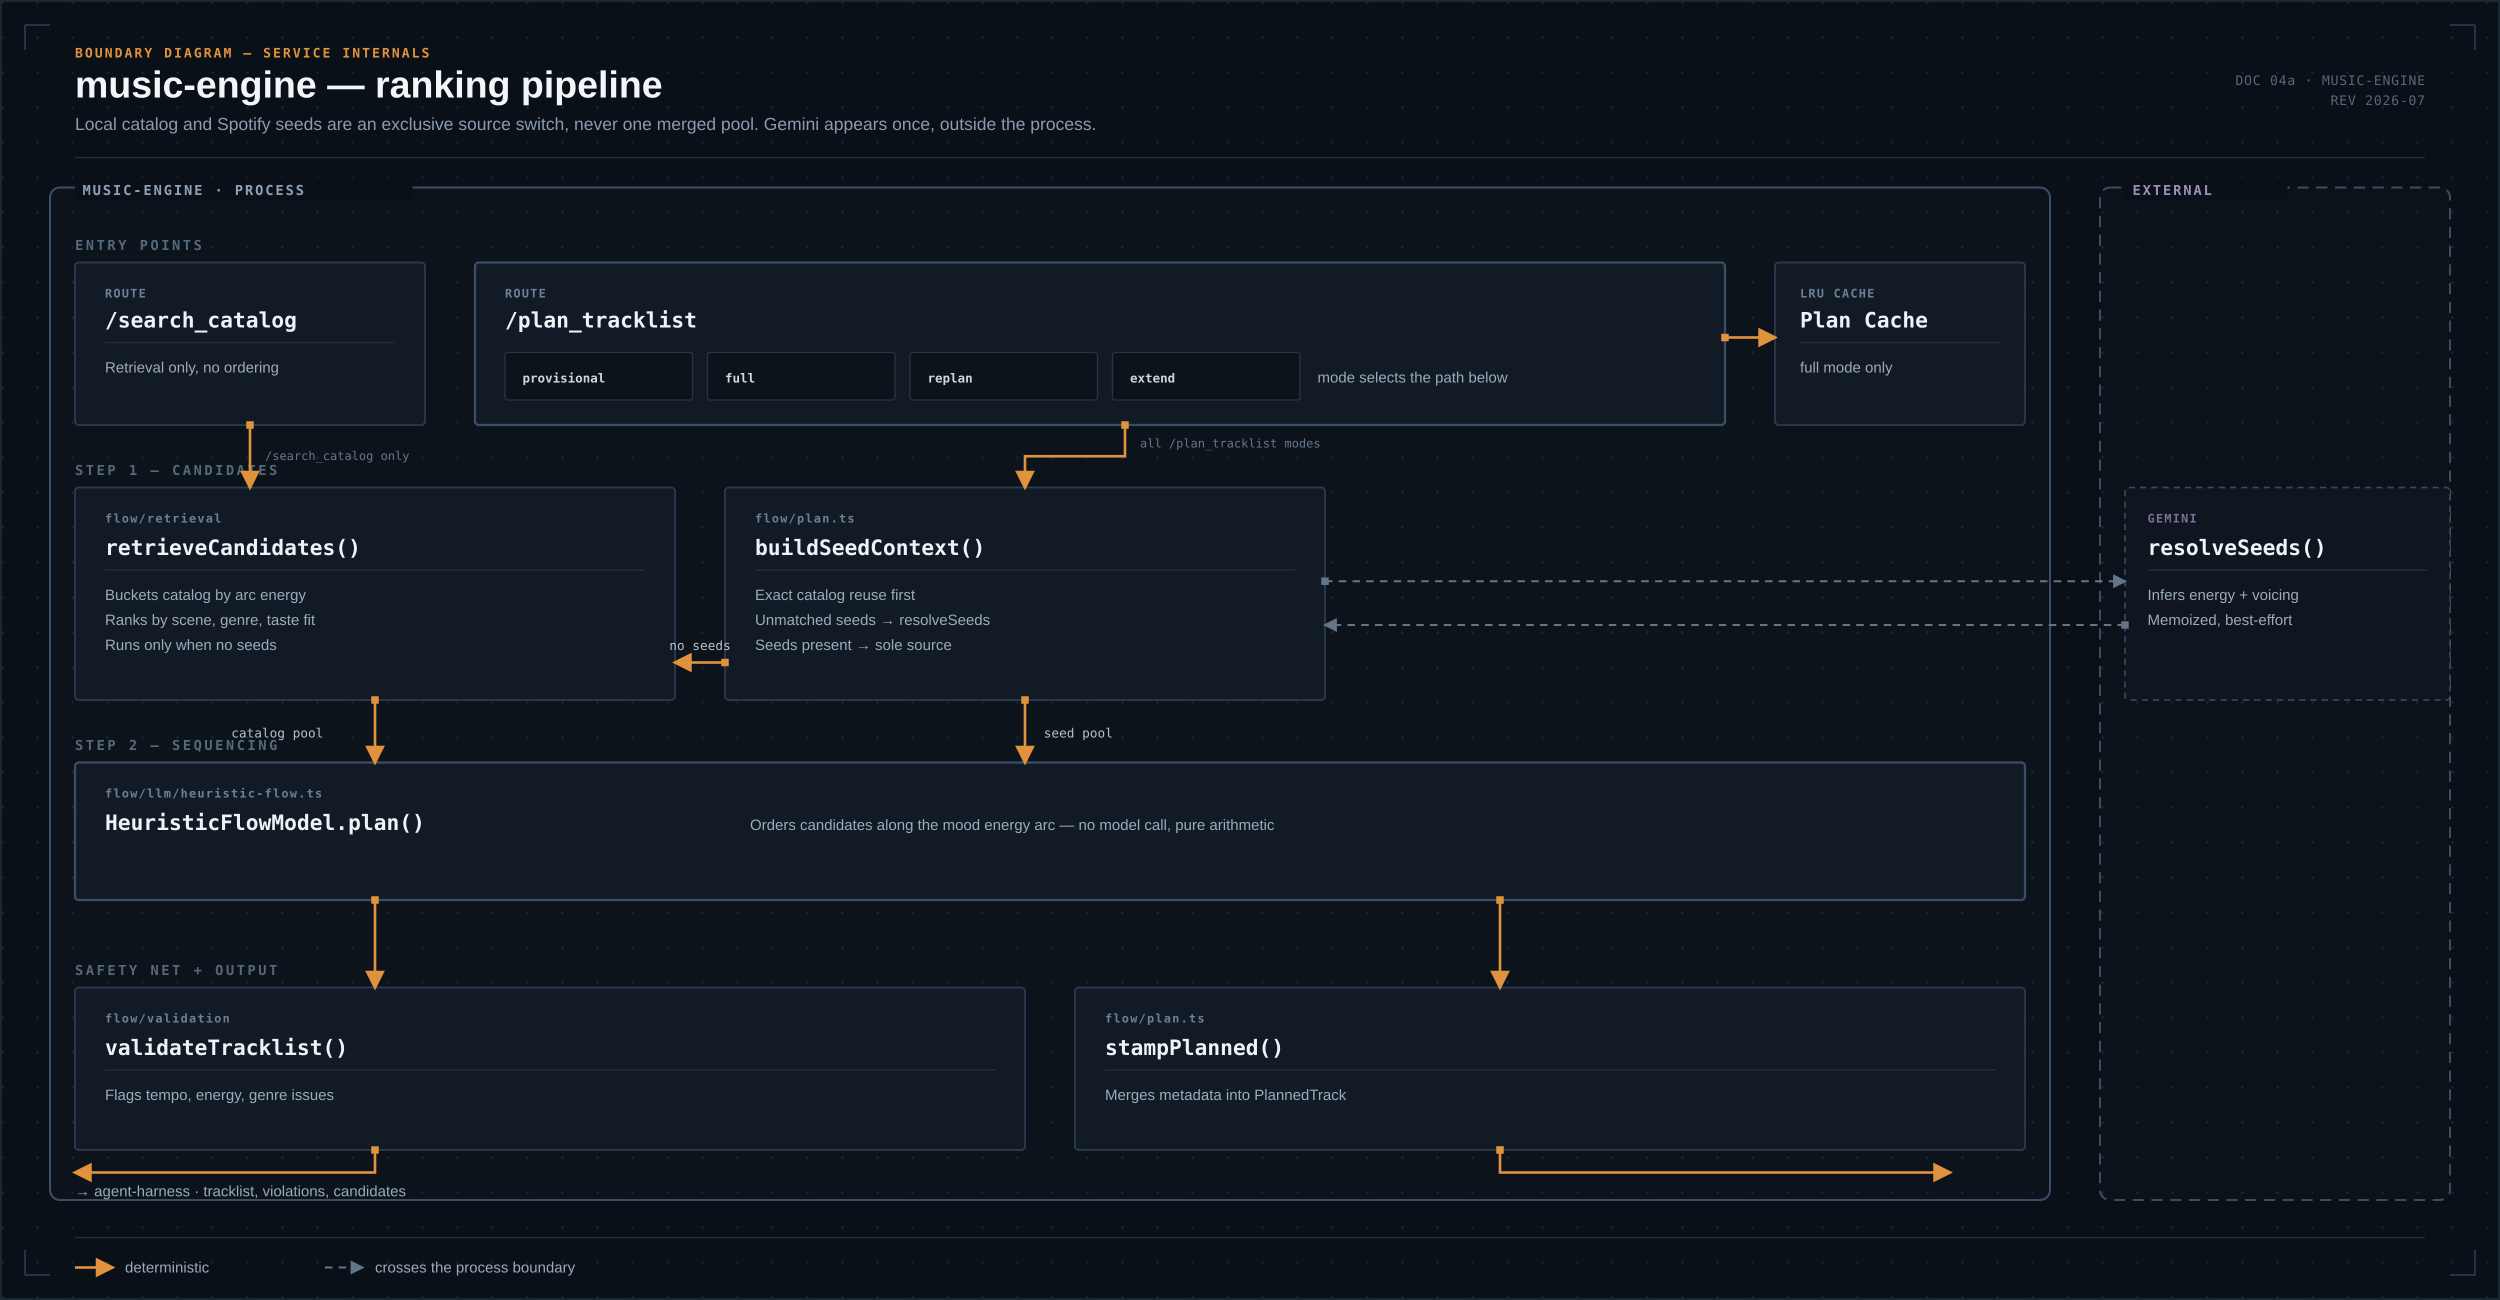
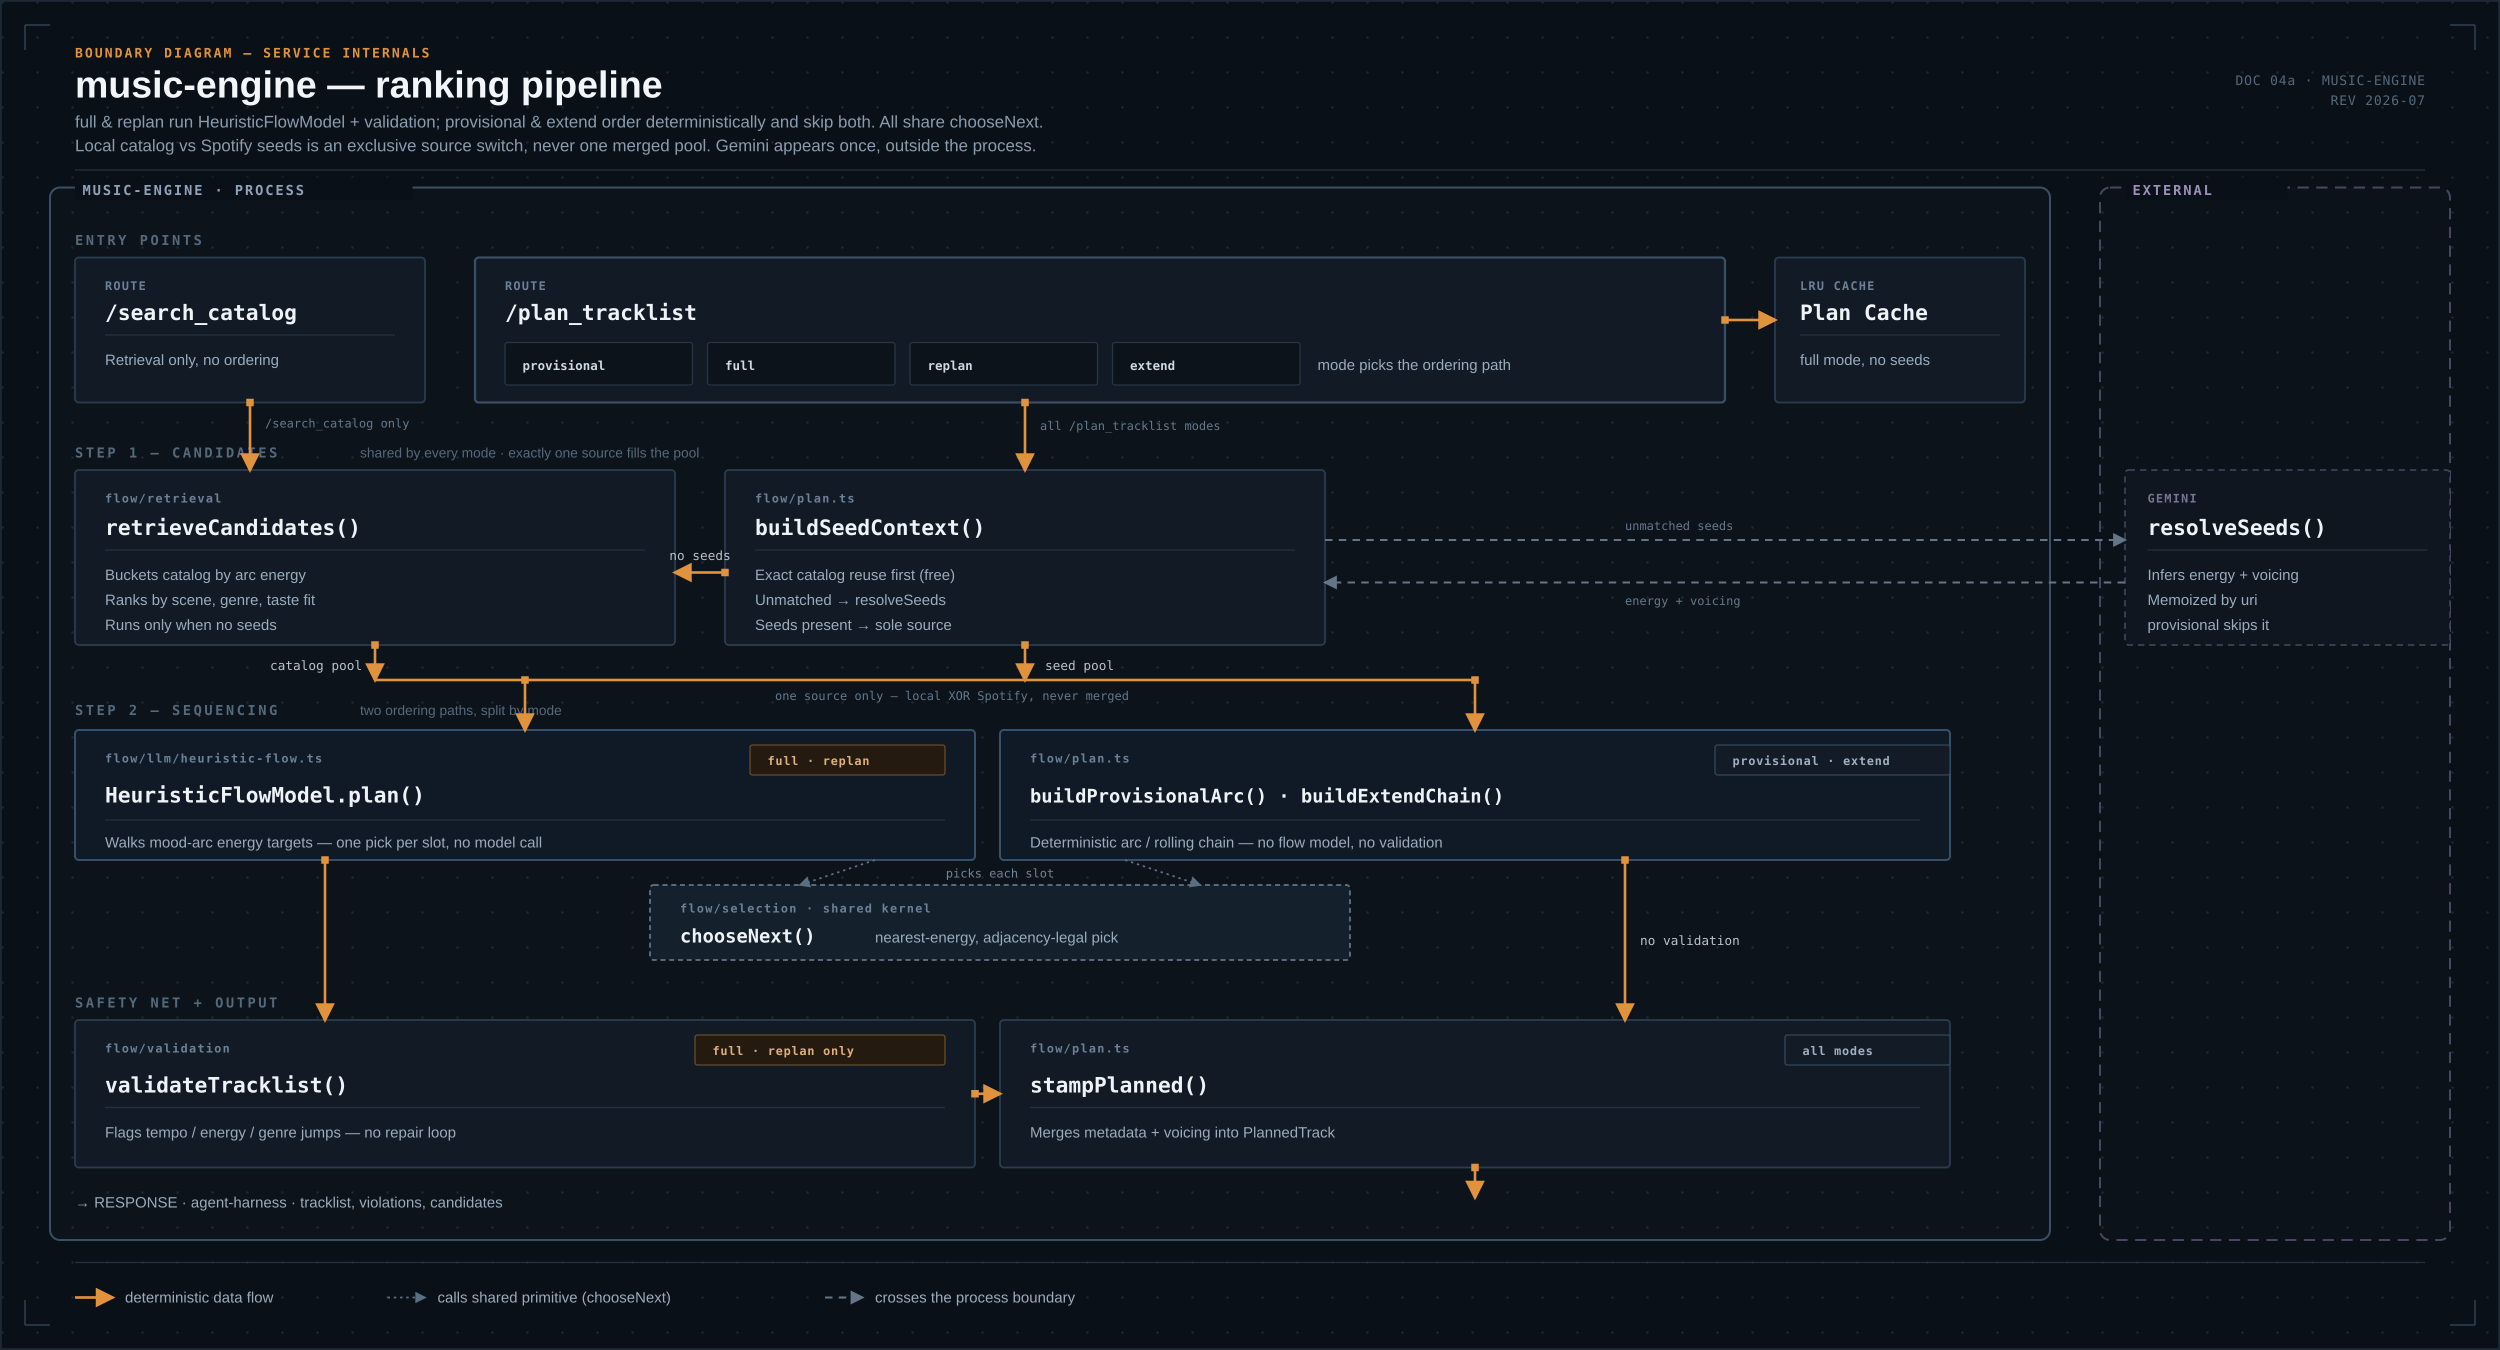
- <svg xmlns="http://www.w3.org/2000/svg" width="2000" height="1040" viewBox="0 0 2000 1040" role="img" aria-labelledby="title desc">
+ <svg xmlns="http://www.w3.org/2000/svg" width="2000" height="1080" viewBox="0 0 2000 1080" role="img" aria-labelledby="title desc">
  <defs>
    <pattern id="dotgrid" width="28" height="28" patternUnits="userSpaceOnUse">
      <circle cx="2" cy="2" r="1" fill="#1c2833" />
    </pattern>
    <marker id="arrow-amber" viewBox="0 0 10 10" refX="8.5" refY="5" markerWidth="7.5" markerHeight="7.5" orient="auto">
      <path d="M0,0 L10,5 L0,10 z" fill="#e0923c" />
    </marker>
    <marker id="arrow-slate" viewBox="0 0 10 10" refX="8.5" refY="5" markerWidth="7" markerHeight="7" orient="auto">
      <path d="M0,0 L10,5 L0,10 z" fill="#647588" />
    </marker>
+     <marker id="arrow-call" viewBox="0 0 10 10" refX="8.5" refY="5" markerWidth="6.5" markerHeight="6.5" orient="auto">
+       <path d="M0,0 L10,5 L0,10 z" fill="#5b6f83" />
+     </marker>
    <style>
      .eyebrow    { font: 700 10.5px "Menlo", monospace; fill: #e0923c; letter-spacing: 1.6px; }
      .doc-title  { font: 700 30px "Helvetica Neue", Arial, sans-serif; fill: #f2f6f9; }
-       .doc-sub    { font: 400 14px "Helvetica Neue", Arial, sans-serif; fill: #8a9db0; }
+       .doc-sub    { font: 400 13.5px "Helvetica Neue", Arial, sans-serif; fill: #8a9db0; }
      .rev        { font: 500 10.5px "Menlo", monospace; fill: #55697c; letter-spacing: 0.6px; }
      .row-label  { font: 700 11px "Menlo", monospace; fill: #55697c; letter-spacing: 2px; }
+       .row-note   { font: 400 11px "Helvetica Neue", Arial, sans-serif; fill: #55697c; }
      .box-cat    { font: 700 9.5px "Menlo", monospace; fill: #6c8098; letter-spacing: 1px; }
      .box-cat-ext{ font: 700 9.5px "Menlo", monospace; fill: #7a7196; letter-spacing: 1px; }
      .box-name   { font: 700 17px "Menlo", monospace; fill: #eef3f7; }
+       .box-name-sm{ font: 700 15px "Menlo", monospace; fill: #eef3f7; }
      .box-detail { font: 400 12px "Helvetica Neue", Arial, sans-serif; fill: #9aacbd; }
      .chip-label { font: 700 10px "Menlo", monospace; fill: #cdd9e3; }
+       .tag-label  { font: 700 9.5px "Menlo", monospace; fill: #e0b07c; letter-spacing: 0.6px; }
+       .tag-label-2{ font: 700 9.5px "Menlo", monospace; fill: #9fb0c2; letter-spacing: 0.6px; }
      .edge-label { font: 500 10.2px "Menlo", monospace; fill: #b7c3ce; }
      .edge-label-dim { font: 500 9.6px "Menlo", monospace; fill: #64788c; }
+       .edge-label-call{ font: 500 9.6px "Menlo", monospace; fill: #718495; }
      .panel      { fill: #121b25; stroke: #2b3d50; stroke-width: 1.4; }
      .panel-hub  { fill: #121b25; stroke: #3a4f66; stroke-width: 1.8; }
+       .panel-lane { fill: #101a26; stroke: #35506a; stroke-width: 1.6; }
+       .panel-kernel { fill: #14202b; stroke: #5b6f83; stroke-width: 1.5; stroke-dasharray: 4 3; }
      .panel-ext  { fill: #0f1620; stroke: #3c4a5c; stroke-width: 1.3; stroke-dasharray: 5 4; }
      .boundary     { fill: rgba(120,150,180,0.02); stroke: #3a4f66; stroke-width: 1.6; }
      .boundary-ext { fill: rgba(140,120,170,0.02); stroke: #4a4560; stroke-width: 1.6; stroke-dasharray: 9 6; }
      .b-label-bg { fill: #0a1017; }
      .b-label    { font: 700 11px "Menlo", monospace; fill: #8fa3b8; letter-spacing: 1.5px; }
      .b-label-ext{ font: 700 11px "Menlo", monospace; fill: #9c8fb8; letter-spacing: 1.5px; }
      .chip       { fill: #0c131b; stroke: #263646; stroke-width: 1; }
+       .tag-a      { fill: #241a10; stroke: #6b4d29; stroke-width: 1; }
+       .tag-b      { fill: #131c26; stroke: #33485c; stroke-width: 1; }
      .divider    { stroke: #223140; stroke-width: 1; }
+       .rail       { fill: none; stroke: #e0923c; stroke-width: 2.1; }
      .line-amber { fill: none; stroke: #e0923c; stroke-width: 2.1; marker-end: url(#arrow-amber); }
      .line-slate { fill: none; stroke: #647588; stroke-width: 1.6; stroke-dasharray: 6 5; marker-end: url(#arrow-slate); }
+       .line-call  { fill: none; stroke: #5b6f83; stroke-width: 1.4; stroke-dasharray: 2 3; marker-end: url(#arrow-call); }
      .port-amber { fill: #e0923c; }
-       .port-slate { fill: #647588; }
    </style>
  </defs>
-   <rect x="0" y="0" width="2000" height="1040" fill="#0a1017" />
-   <rect x="0" y="0" width="2000" height="1040" fill="url(#dotgrid)" />
-   <rect x="0.75" y="0.75" width="1998.5" height="1038.5" fill="none" stroke="#1c2833" stroke-width="1.5" />
+   <rect x="0" y="0" width="2000" height="1080" fill="#0a1017" />
+   <rect x="0" y="0" width="2000" height="1080" fill="url(#dotgrid)" />
+   <rect x="0.75" y="0.75" width="1998.5" height="1078.5" fill="none" stroke="#1c2833" stroke-width="1.5" />
  <path d="M20,20 L20,40 M20,20 L40,20" stroke="#2b3d50" stroke-width="1.3" fill="none" />
  <path d="M1980,20 L1980,40 M1980,20 L1960,20" stroke="#2b3d50" stroke-width="1.3" fill="none" />
-   <path d="M20,1020 L20,1000 M20,1020 L40,1020" stroke="#2b3d50" stroke-width="1.3" fill="none" />
-   <path d="M1980,1020 L1980,1000 M1980,1020 L1960,1020" stroke="#2b3d50" stroke-width="1.3" fill="none" />
+   <path d="M20,1060 L20,1040 M20,1060 L40,1060" stroke="#2b3d50" stroke-width="1.3" fill="none" />
+   <path d="M1980,1060 L1980,1040 M1980,1060 L1960,1060" stroke="#2b3d50" stroke-width="1.3" fill="none" />
  <text class="eyebrow" x="60" y="46">BOUNDARY DIAGRAM — SERVICE INTERNALS</text>
  <text class="doc-title" x="60" y="78">music-engine — ranking pipeline</text>
-   <text class="doc-sub" x="60" y="104">Local catalog and Spotify seeds are an exclusive source switch, never one merged pool. Gemini appears once, outside the process.</text>
+   <text class="doc-sub" x="60" y="102">full &amp; replan run HeuristicFlowModel + validation; provisional &amp; extend order deterministically and skip both. All share chooseNext.</text>
+   <text class="doc-sub" x="60" y="121">Local catalog vs Spotify seeds is an exclusive source switch, never one merged pool. Gemini appears once, outside the process.</text>
  <text class="rev" x="1940" y="68" text-anchor="end">DOC 04a · MUSIC-ENGINE</text>
  <text class="rev" x="1940" y="84" text-anchor="end">REV 2026-07</text>
-   <line class="divider" x1="60" y1="126" x2="1940" y2="126" />
-   <rect class="boundary" x="40" y="150" width="1600" height="810" rx="8" />
+   <line class="divider" x1="60" y1="136" x2="1940" y2="136" />
+   <rect class="boundary" x="40" y="150" width="1600" height="842" rx="8" />
  <rect class="b-label-bg" x="60" y="142" width="270" height="18" />
  <text class="b-label" x="66" y="156">MUSIC-ENGINE · PROCESS</text>
-   <rect class="boundary-ext" x="1680" y="150" width="280" height="810" rx="8" />
+   <rect class="boundary-ext" x="1680" y="150" width="280" height="842" rx="8" />
  <rect class="b-label-bg" x="1700" y="142" width="130" height="18" />
  <text class="b-label-ext" x="1706" y="156">EXTERNAL</text>
-   <text class="row-label" x="60" y="200">ENTRY POINTS</text>
-   <rect class="panel" x="60" y="210" width="280" height="130" rx="3" />
-   <text class="box-cat" x="84" y="238">ROUTE</text>
-   <text class="box-name" x="84" y="262">/search_catalog</text>
-   <line class="divider" x1="84" y1="274" x2="316" y2="274" />
-   <text class="box-detail" x="84" y="298">Retrieval only, no ordering</text>
-   <rect class="panel-hub" x="380" y="210" width="1000" height="130" rx="3" />
-   <text class="box-cat" x="404" y="238">ROUTE</text>
-   <text class="box-name" x="404" y="262">/plan_tracklist</text>
+   <text class="row-label" x="60" y="196">ENTRY POINTS</text>
+   <rect class="panel" x="60" y="206" width="280" height="116" rx="3" />
+   <text class="box-cat" x="84" y="232">ROUTE</text>
+   <text class="box-name" x="84" y="256">/search_catalog</text>
+   <line class="divider" x1="84" y1="268" x2="316" y2="268" />
+   <text class="box-detail" x="84" y="292">Retrieval only, no ordering</text>
+   <rect class="panel-hub" x="380" y="206" width="1000" height="116" rx="3" />
+   <text class="box-cat" x="404" y="232">ROUTE</text>
+   <text class="box-name" x="404" y="256">/plan_tracklist</text>
  <g>
-     <rect class="chip" x="404" y="282" width="150" height="38" rx="2" />
-     <text class="chip-label" x="418" y="306">provisional</text>
-     <rect class="chip" x="566" y="282" width="150" height="38" rx="2" />
-     <text class="chip-label" x="580" y="306">full</text>
-     <rect class="chip" x="728" y="282" width="150" height="38" rx="2" />
-     <text class="chip-label" x="742" y="306">replan</text>
-     <rect class="chip" x="890" y="282" width="150" height="38" rx="2" />
-     <text class="chip-label" x="904" y="306">extend</text>
+     <rect class="chip" x="404" y="274" width="150" height="34" rx="2" />
+     <text class="chip-label" x="418" y="296">provisional</text>
+     <rect class="chip" x="566" y="274" width="150" height="34" rx="2" />
+     <text class="chip-label" x="580" y="296">full</text>
+     <rect class="chip" x="728" y="274" width="150" height="34" rx="2" />
+     <text class="chip-label" x="742" y="296">replan</text>
+     <rect class="chip" x="890" y="274" width="150" height="34" rx="2" />
+     <text class="chip-label" x="904" y="296">extend</text>
  </g>
-   <text class="box-detail" x="1054" y="306">mode selects the path below</text>
-   <rect class="panel" x="1420" y="210" width="200" height="130" rx="3" />
-   <text class="box-cat" x="1440" y="238">LRU CACHE</text>
-   <text class="box-name" x="1440" y="262">Plan Cache</text>
-   <line class="divider" x1="1440" y1="274" x2="1600" y2="274" />
-   <text class="box-detail" x="1440" y="298">full mode only</text>
-   <text class="row-label" x="60" y="380">STEP 1 — CANDIDATES</text>
-   <rect class="panel" x="60" y="390" width="480" height="170" rx="3" />
-   <text class="box-cat" x="84" y="418">flow/retrieval</text>
-   <text class="box-name" x="84" y="444">retrieveCandidates()</text>
-   <line class="divider" x1="84" y1="456" x2="516" y2="456" />
-   <text class="box-detail" x="84" y="480">Buckets catalog by arc energy</text>
-   <text class="box-detail" x="84" y="500">Ranks by scene, genre, taste fit</text>
-   <text class="box-detail" x="84" y="520">Runs only when no seeds</text>
-   <rect class="panel" x="580" y="390" width="480" height="170" rx="3" />
-   <text class="box-cat" x="604" y="418">flow/plan.ts</text>
-   <text class="box-name" x="604" y="444">buildSeedContext()</text>
-   <line class="divider" x1="604" y1="456" x2="1036" y2="456" />
-   <text class="box-detail" x="604" y="480">Exact catalog reuse first</text>
-   <text class="box-detail" x="604" y="500">Unmatched seeds → resolveSeeds</text>
-   <text class="box-detail" x="604" y="520">Seeds present → sole source</text>
-   <rect class="panel-ext" x="1700" y="390" width="260" height="170" rx="3" />
-   <text class="box-cat-ext" x="1718" y="418">GEMINI</text>
-   <text class="box-name" x="1718" y="444">resolveSeeds()</text>
-   <line class="divider" x1="1718" y1="456" x2="1942" y2="456" />
-   <text class="box-detail" x="1718" y="480">Infers energy + voicing</text>
-   <text class="box-detail" x="1718" y="500">Memoized, best-effort</text>
-   <text class="row-label" x="60" y="600">STEP 2 — SEQUENCING</text>
-   <rect class="panel-hub" x="60" y="610" width="1560" height="110" rx="3" />
-   <text class="box-cat" x="84" y="638">flow/llm/heuristic-flow.ts</text>
-   <text class="box-name" x="84" y="664">HeuristicFlowModel.plan()</text>
-   <text class="box-detail" x="600" y="664">Orders candidates along the mood energy arc — no model call, pure arithmetic</text>
-   <text class="row-label" x="60" y="780">SAFETY NET + OUTPUT</text>
-   <rect class="panel" x="60" y="790" width="760" height="130" rx="3" />
-   <text class="box-cat" x="84" y="818">flow/validation</text>
-   <text class="box-name" x="84" y="844">validateTracklist()</text>
-   <line class="divider" x1="84" y1="856" x2="796" y2="856" />
-   <text class="box-detail" x="84" y="880">Flags tempo, energy, genre issues</text>
-   <rect class="panel" x="860" y="790" width="760" height="130" rx="3" />
-   <text class="box-cat" x="884" y="818">flow/plan.ts</text>
-   <text class="box-name" x="884" y="844">stampPlanned()</text>
-   <line class="divider" x1="884" y1="856" x2="1596" y2="856" />
-   <text class="box-detail" x="884" y="880">Merges metadata into PlannedTrack</text>
-   <text class="box-detail" x="60" y="957">→ agent-harness · tracklist, violations, candidates</text>
-   <path class="line-amber" d="M200,340 L200,390" />
-   <rect class="port-amber" x="197" y="337" width="6" height="6" />
-   <text class="edge-label-dim" x="212" y="368">/search_catalog only</text>
-   <path class="line-amber" d="M900,340 V365 H820 V390" />
-   <rect class="port-amber" x="897" y="337" width="6" height="6" />
-   <text class="edge-label-dim" x="912" y="358">all /plan_tracklist modes</text>
-   <path class="line-slate" d="M1060,465 L1700,465" />
-   <rect class="port-slate" x="1057" y="462" width="6" height="6" />
-   <path class="line-slate" d="M1700,500 L1060,500" />
-   <rect class="port-slate" x="1697" y="497" width="6" height="6" />
-   <path class="line-amber" d="M580,530 L540,530" />
-   <text class="edge-label" x="560" y="520" text-anchor="middle">no seeds</text>
-   <rect class="port-amber" x="577" y="527" width="6" height="6" />
-   <path class="line-amber" d="M300,560 L300,610" />
-   <text class="edge-label" x="185" y="590">catalog pool</text>
-   <rect class="port-amber" x="297" y="557" width="6" height="6" />
-   <path class="line-amber" d="M820,560 L820,610" />
-   <text class="edge-label" x="835" y="590">seed pool</text>
-   <rect class="port-amber" x="817" y="557" width="6" height="6" />
-   <path class="line-amber" d="M300,720 L300,790" />
-   <rect class="port-amber" x="297" y="717" width="6" height="6" />
-   <path class="line-amber" d="M1200,720 L1200,790" />
-   <rect class="port-amber" x="1197" y="717" width="6" height="6" />
-   <path class="line-amber" d="M300,920 V938 H60" />
-   <rect class="port-amber" x="297" y="917" width="6" height="6" />
-   <path class="line-amber" d="M1200,920 V938 H1560" />
-   <rect class="port-amber" x="1197" y="917" width="6" height="6" />
-   <path class="line-amber" d="M1380,270 L1420,270" />
-   <rect class="port-amber" x="1377" y="267" width="6" height="6" />
-   <line class="divider" x1="60" y1="990" x2="1940" y2="990" />
-   <g transform="translate(60,1014)">
+   <text class="box-detail" x="1054" y="296">mode picks the ordering path</text>
+   <rect class="panel" x="1420" y="206" width="200" height="116" rx="3" />
+   <text class="box-cat" x="1440" y="232">LRU CACHE</text>
+   <text class="box-name" x="1440" y="256">Plan Cache</text>
+   <line class="divider" x1="1440" y1="268" x2="1600" y2="268" />
+   <text class="box-detail" x="1440" y="292">full mode, no seeds</text>
+   <text class="row-label" x="60" y="366">STEP 1 — CANDIDATES</text>
+   <text class="row-note" x="288" y="366">shared by every mode · exactly one source fills the pool</text>
+   <rect class="panel" x="60" y="376" width="480" height="140" rx="3" />
+   <text class="box-cat" x="84" y="402">flow/retrieval</text>
+   <text class="box-name" x="84" y="428">retrieveCandidates()</text>
+   <line class="divider" x1="84" y1="440" x2="516" y2="440" />
+   <text class="box-detail" x="84" y="464">Buckets catalog by arc energy</text>
+   <text class="box-detail" x="84" y="484">Ranks by scene, genre, taste fit</text>
+   <text class="box-detail" x="84" y="504">Runs only when no seeds</text>
+   <rect class="panel" x="580" y="376" width="480" height="140" rx="3" />
+   <text class="box-cat" x="604" y="402">flow/plan.ts</text>
+   <text class="box-name" x="604" y="428">buildSeedContext()</text>
+   <line class="divider" x1="604" y1="440" x2="1036" y2="440" />
+   <text class="box-detail" x="604" y="464">Exact catalog reuse first (free)</text>
+   <text class="box-detail" x="604" y="484">Unmatched → resolveSeeds</text>
+   <text class="box-detail" x="604" y="504">Seeds present → sole source</text>
+   <rect class="panel-ext" x="1700" y="376" width="260" height="140" rx="3" />
+   <text class="box-cat-ext" x="1718" y="402">GEMINI</text>
+   <text class="box-name" x="1718" y="428">resolveSeeds()</text>
+   <line class="divider" x1="1718" y1="440" x2="1942" y2="440" />
+   <text class="box-detail" x="1718" y="464">Infers energy + voicing</text>
+   <text class="box-detail" x="1718" y="484">Memoized by uri</text>
+   <text class="box-detail" x="1718" y="504">provisional skips it</text>
+   <text class="row-label" x="60" y="572">STEP 2 — SEQUENCING</text>
+   <text class="row-note" x="288" y="572">two ordering paths, split by mode</text>
+   <rect class="panel-lane" x="60" y="584" width="720" height="104" rx="3" />
+   <text class="box-cat" x="84" y="610">flow/llm/heuristic-flow.ts</text>
+   <rect class="tag-a" x="600" y="596" width="156" height="24" rx="2" />
+   <text class="tag-label" x="614" y="612">full · replan</text>
+   <text class="box-name" x="84" y="642">HeuristicFlowModel.plan()</text>
+   <line class="divider" x1="84" y1="656" x2="756" y2="656" />
+   <text class="box-detail" x="84" y="678">Walks mood-arc energy targets — one pick per slot, no model call</text>
+   <rect class="panel-lane" x="800" y="584" width="760" height="104" rx="3" />
+   <text class="box-cat" x="824" y="610">flow/plan.ts</text>
+   <rect class="tag-b" x="1372" y="596" width="188" height="24" rx="2" />
+   <text class="tag-label-2" x="1386" y="612">provisional · extend</text>
+   <text class="box-name-sm" x="824" y="642">buildProvisionalArc() · buildExtendChain()</text>
+   <line class="divider" x1="824" y1="656" x2="1536" y2="656" />
+   <text class="box-detail" x="824" y="678">Deterministic arc / rolling chain — no flow model, no validation</text>
+   <rect class="panel-kernel" x="520" y="708" width="560" height="60" rx="3" />
+   <text class="box-cat" x="544" y="730">flow/selection · shared kernel</text>
+   <text class="box-name-sm" x="544" y="754">chooseNext()</text>
+   <text class="box-detail" x="700" y="754">nearest-energy, adjacency-legal pick</text>
+   <text class="row-label" x="60" y="806">SAFETY NET + OUTPUT</text>
+   <rect class="panel" x="60" y="816" width="720" height="118" rx="3" />
+   <text class="box-cat" x="84" y="842">flow/validation</text>
+   <rect class="tag-a" x="556" y="828" width="200" height="24" rx="2" />
+   <text class="tag-label" x="570" y="844">full · replan only</text>
+   <text class="box-name" x="84" y="874">validateTracklist()</text>
+   <line class="divider" x1="84" y1="886" x2="756" y2="886" />
+   <text class="box-detail" x="84" y="910">Flags tempo / energy / genre jumps — no repair loop</text>
+   <rect class="panel" x="800" y="816" width="760" height="118" rx="3" />
+   <text class="box-cat" x="824" y="842">flow/plan.ts</text>
+   <rect class="tag-b" x="1428" y="828" width="132" height="24" rx="2" />
+   <text class="tag-label-2" x="1442" y="844">all modes</text>
+   <text class="box-name" x="824" y="874">stampPlanned()</text>
+   <line class="divider" x1="824" y1="886" x2="1536" y2="886" />
+   <text class="box-detail" x="824" y="910">Merges metadata + voicing into PlannedTrack</text>
+   <text class="box-detail" x="60" y="966">→ RESPONSE · agent-harness · tracklist, violations, candidates</text>
+   <path class="line-amber" d="M200,322 L200,376" />
+   <rect class="port-amber" x="197" y="319" width="6" height="6" />
+   <text class="edge-label-dim" x="212" y="342">/search_catalog only</text>
+   <path class="line-amber" d="M820,322 L820,376" />
+   <rect class="port-amber" x="817" y="319" width="6" height="6" />
+   <text class="edge-label-dim" x="832" y="344">all /plan_tracklist modes</text>
+   <path class="line-amber" d="M580,458 L540,458" />
+   <text class="edge-label" x="560" y="448" text-anchor="middle">no seeds</text>
+   <rect class="port-amber" x="577" y="455" width="6" height="6" />
+   <path class="line-amber" d="M1380,256 L1420,256" />
+   <rect class="port-amber" x="1377" y="253" width="6" height="6" />
+   <path class="line-slate" d="M1060,432 L1700,432" />
+   <text class="edge-label-dim" x="1300" y="424">unmatched seeds</text>
+   <path class="line-slate" d="M1700,466 L1060,466" />
+   <text class="edge-label-dim" x="1300" y="484">energy + voicing</text>
+   <path class="line-amber" d="M300,516 L300,544" />
+   <rect class="port-amber" x="297" y="513" width="6" height="6" />
+   <text class="edge-label" x="216" y="536">catalog pool</text>
+   <path class="line-amber" d="M820,516 L820,544" />
+   <rect class="port-amber" x="817" y="513" width="6" height="6" />
+   <text class="edge-label" x="836" y="536">seed pool</text>
+   <path class="rail" d="M300,544 L1180,544" />
+   <text class="edge-label-dim" x="620" y="560">one source only — local XOR Spotify, never merged</text>
+   <path class="line-amber" d="M420,544 L420,584" />
+   <rect class="port-amber" x="417" y="541" width="6" height="6" />
+   <path class="line-amber" d="M1180,544 L1180,584" />
+   <rect class="port-amber" x="1177" y="541" width="6" height="6" />
+   <path class="line-call" d="M700,688 L640,708" />
+   <path class="line-call" d="M900,688 L960,708" />
+   <text class="edge-label-call" x="800" y="702" text-anchor="middle">picks each slot</text>
+   <path class="line-amber" d="M260,688 L260,816" />
+   <rect class="port-amber" x="257" y="685" width="6" height="6" />
+   <path class="line-amber" d="M780,875 L800,875" />
+   <rect class="port-amber" x="777" y="872" width="6" height="6" />
+   <path class="line-amber" d="M1300,688 L1300,816" />
+   <rect class="port-amber" x="1297" y="685" width="6" height="6" />
+   <text class="edge-label" x="1312" y="756">no validation</text>
+   <path class="line-amber" d="M1180,934 L1180,958" />
+   <rect class="port-amber" x="1177" y="931" width="6" height="6" />
+   <line class="divider" x1="60" y1="1010" x2="1940" y2="1010" />
+   <g transform="translate(60,1038)">
    <line x1="0" y1="0" x2="30" y2="0" stroke="#e0923c" stroke-width="2.1" marker-end="url(#arrow-amber)" />
-     <text class="box-detail" x="40" y="4">deterministic</text>
-     <line x1="200" y1="0" x2="230" y2="0" stroke="#647588" stroke-width="1.6" stroke-dasharray="6 5" marker-end="url(#arrow-slate)" />
-     <text class="box-detail" x="240" y="4">crosses the process boundary</text>
+     <text class="box-detail" x="40" y="4">deterministic data flow</text>
+     <line x1="250" y1="0" x2="280" y2="0" stroke="#5b6f83" stroke-width="1.4" stroke-dasharray="2 3" marker-end="url(#arrow-call)" />
+     <text class="box-detail" x="290" y="4">calls shared primitive (chooseNext)</text>
+     <line x1="600" y1="0" x2="630" y2="0" stroke="#647588" stroke-width="1.6" stroke-dasharray="6 5" marker-end="url(#arrow-slate)" />
+     <text class="box-detail" x="640" y="4">crosses the process boundary</text>
  </g>
</svg>
